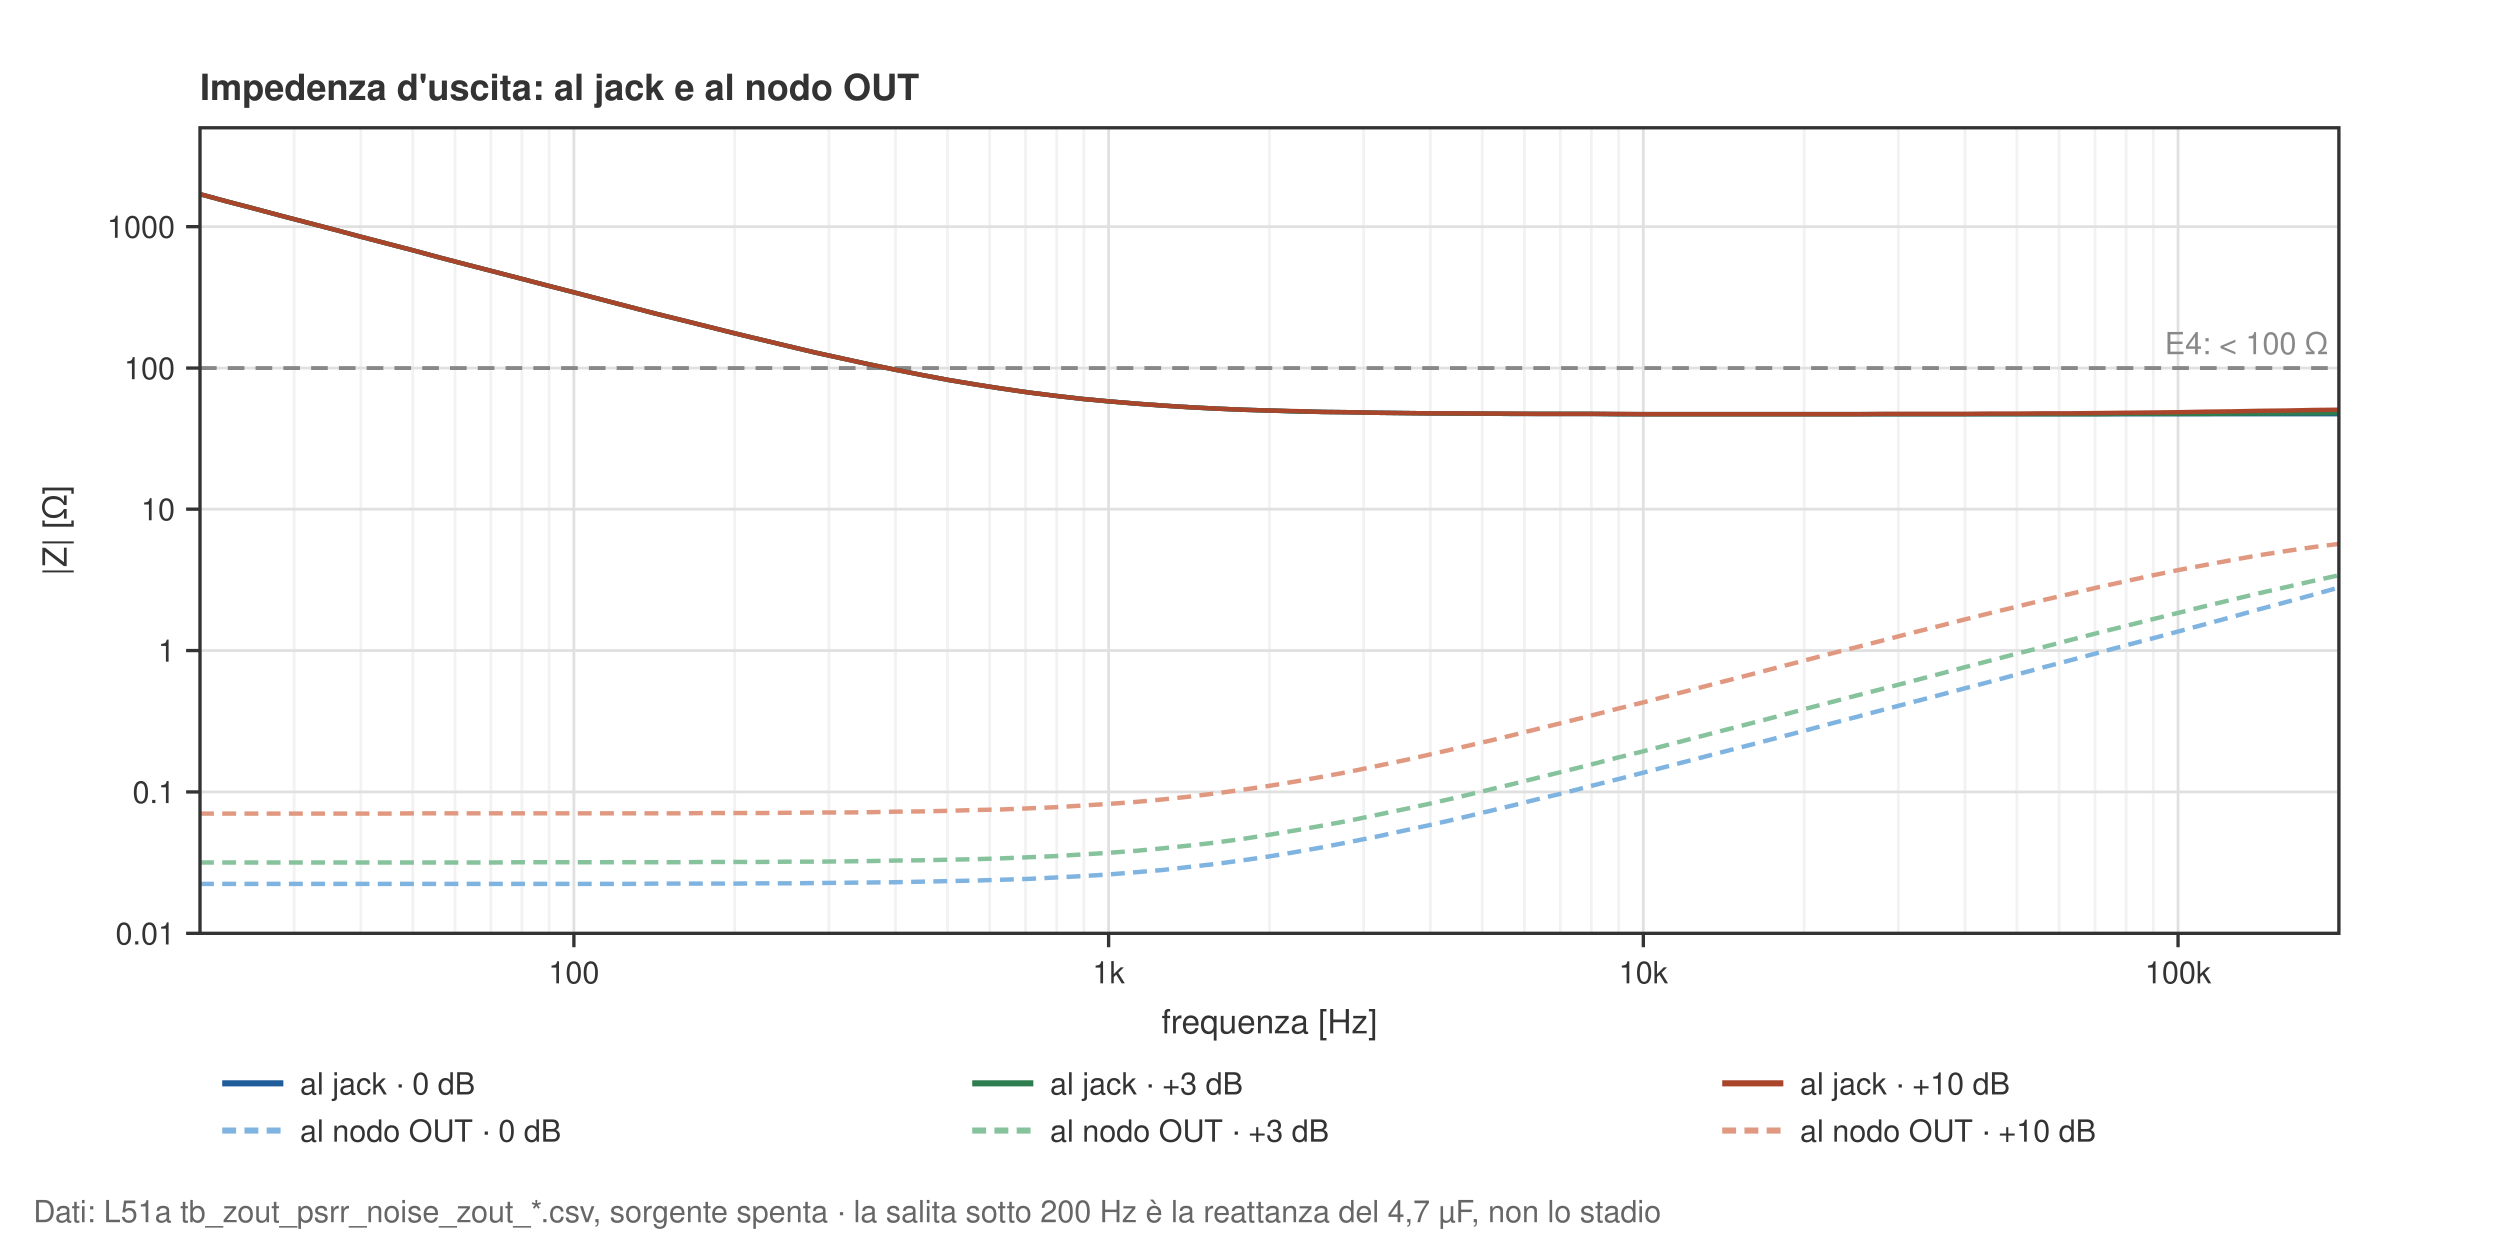
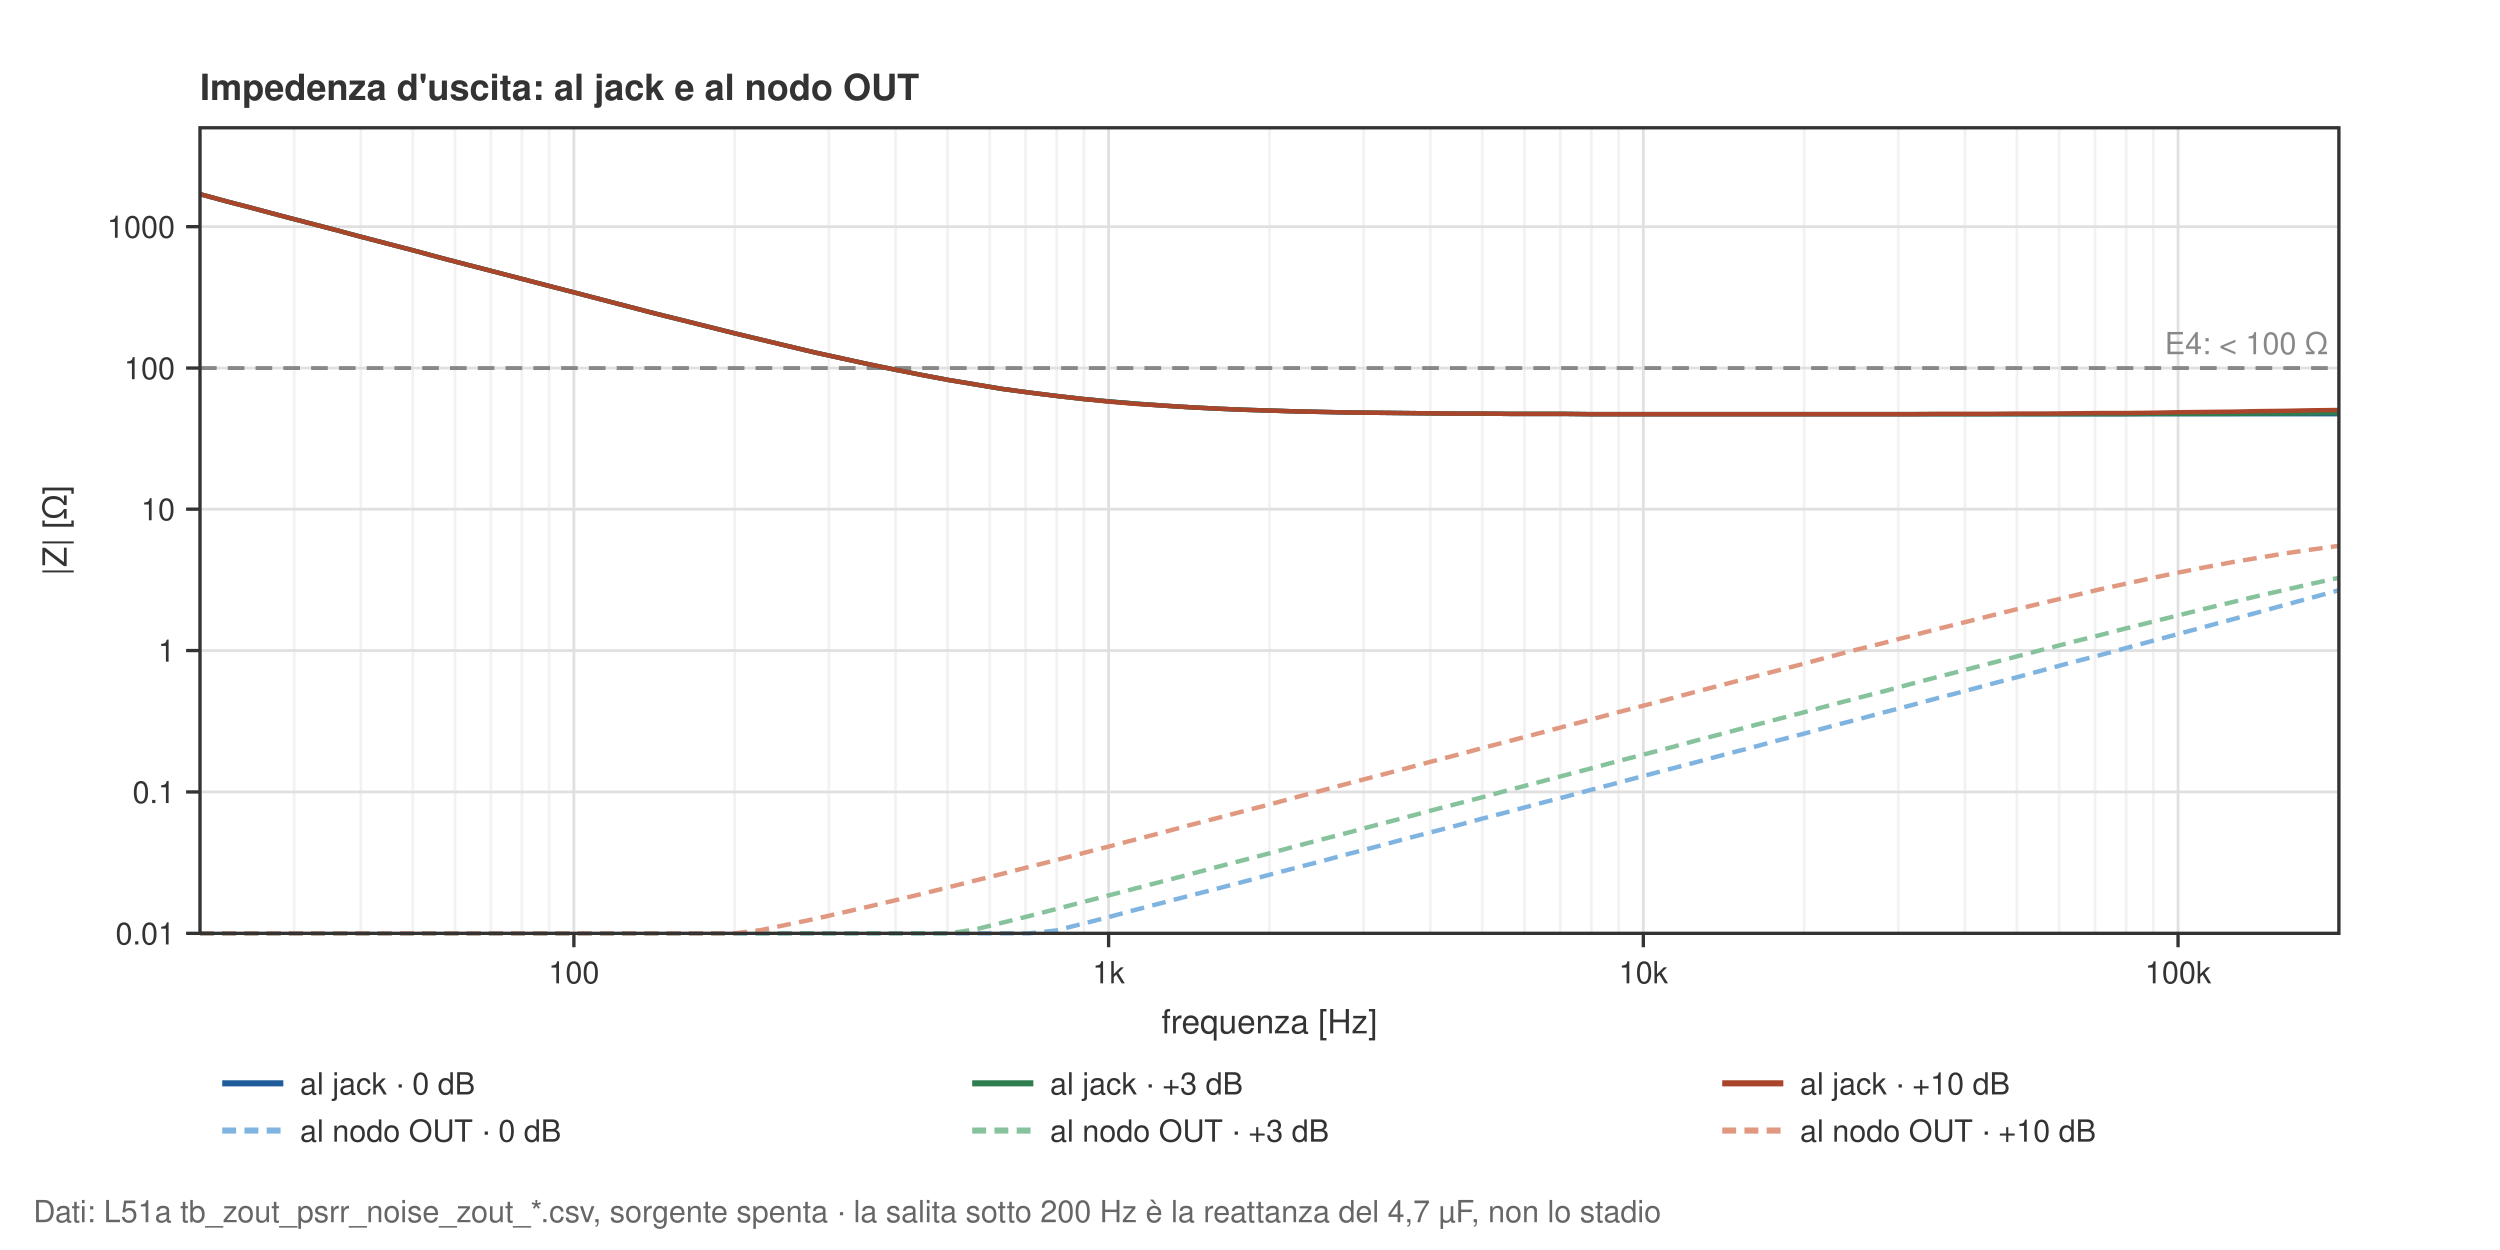
<svg xmlns="http://www.w3.org/2000/svg" width="900" height="450" viewBox="0 0 900 450" font-family="Helvetica, Arial, sans-serif">
  <rect width="900" height="450" fill="#ffffff" />
  <rect x="72" y="46" width="770" height="290" fill="#ffffff" stroke="none" />
  <line x1="72.0" y1="46" x2="72.0" y2="336" stroke="#f2f2f2" stroke-width="1" />
  <line x1="105.9" y1="46" x2="105.9" y2="336" stroke="#f2f2f2" stroke-width="1" />
  <line x1="129.9" y1="46" x2="129.9" y2="336" stroke="#f2f2f2" stroke-width="1" />
  <line x1="148.6" y1="46" x2="148.6" y2="336" stroke="#f2f2f2" stroke-width="1" />
  <line x1="163.8" y1="46" x2="163.8" y2="336" stroke="#f2f2f2" stroke-width="1" />
  <line x1="176.7" y1="46" x2="176.7" y2="336" stroke="#f2f2f2" stroke-width="1" />
  <line x1="187.9" y1="46" x2="187.9" y2="336" stroke="#f2f2f2" stroke-width="1" />
  <line x1="197.7" y1="46" x2="197.7" y2="336" stroke="#f2f2f2" stroke-width="1" />
  <line x1="264.5" y1="46" x2="264.5" y2="336" stroke="#f2f2f2" stroke-width="1" />
  <line x1="298.4" y1="46" x2="298.4" y2="336" stroke="#f2f2f2" stroke-width="1" />
  <line x1="322.4" y1="46" x2="322.4" y2="336" stroke="#f2f2f2" stroke-width="1" />
  <line x1="341.1" y1="46" x2="341.1" y2="336" stroke="#f2f2f2" stroke-width="1" />
  <line x1="356.3" y1="46" x2="356.3" y2="336" stroke="#f2f2f2" stroke-width="1" />
  <line x1="369.2" y1="46" x2="369.2" y2="336" stroke="#f2f2f2" stroke-width="1" />
  <line x1="380.4" y1="46" x2="380.4" y2="336" stroke="#f2f2f2" stroke-width="1" />
  <line x1="390.2" y1="46" x2="390.2" y2="336" stroke="#f2f2f2" stroke-width="1" />
  <line x1="457.0" y1="46" x2="457.0" y2="336" stroke="#f2f2f2" stroke-width="1" />
  <line x1="490.9" y1="46" x2="490.9" y2="336" stroke="#f2f2f2" stroke-width="1" />
  <line x1="514.9" y1="46" x2="514.9" y2="336" stroke="#f2f2f2" stroke-width="1" />
  <line x1="533.6" y1="46" x2="533.6" y2="336" stroke="#f2f2f2" stroke-width="1" />
  <line x1="548.8" y1="46" x2="548.8" y2="336" stroke="#f2f2f2" stroke-width="1" />
  <line x1="561.7" y1="46" x2="561.7" y2="336" stroke="#f2f2f2" stroke-width="1" />
  <line x1="572.9" y1="46" x2="572.9" y2="336" stroke="#f2f2f2" stroke-width="1" />
  <line x1="582.7" y1="46" x2="582.7" y2="336" stroke="#f2f2f2" stroke-width="1" />
  <line x1="649.5" y1="46" x2="649.5" y2="336" stroke="#f2f2f2" stroke-width="1" />
  <line x1="683.4" y1="46" x2="683.4" y2="336" stroke="#f2f2f2" stroke-width="1" />
  <line x1="707.4" y1="46" x2="707.4" y2="336" stroke="#f2f2f2" stroke-width="1" />
  <line x1="726.1" y1="46" x2="726.1" y2="336" stroke="#f2f2f2" stroke-width="1" />
  <line x1="741.3" y1="46" x2="741.3" y2="336" stroke="#f2f2f2" stroke-width="1" />
  <line x1="754.2" y1="46" x2="754.2" y2="336" stroke="#f2f2f2" stroke-width="1" />
  <line x1="765.4" y1="46" x2="765.4" y2="336" stroke="#f2f2f2" stroke-width="1" />
  <line x1="775.2" y1="46" x2="775.2" y2="336" stroke="#f2f2f2" stroke-width="1" />
  <line x1="842.0" y1="46" x2="842.0" y2="336" stroke="#f2f2f2" stroke-width="1" />
  <line x1="206.6" y1="46" x2="206.6" y2="336" stroke="#e0e0e0" stroke-width="1" />
  <line x1="399.1" y1="46" x2="399.1" y2="336" stroke="#e0e0e0" stroke-width="1" />
  <line x1="591.6" y1="46" x2="591.6" y2="336" stroke="#e0e0e0" stroke-width="1" />
  <line x1="784.1" y1="46" x2="784.1" y2="336" stroke="#e0e0e0" stroke-width="1" />
  <line x1="72" y1="336.0" x2="842" y2="336.0" stroke="#e0e0e0" stroke-width="1" />
  <line x1="72" y1="285.1" x2="842" y2="285.1" stroke="#e0e0e0" stroke-width="1" />
  <line x1="72" y1="234.2" x2="842" y2="234.2" stroke="#e0e0e0" stroke-width="1" />
  <line x1="72" y1="183.3" x2="842" y2="183.3" stroke="#e0e0e0" stroke-width="1" />
  <line x1="72" y1="132.5" x2="842" y2="132.5" stroke="#e0e0e0" stroke-width="1" />
  <line x1="72" y1="81.6" x2="842" y2="81.6" stroke="#e0e0e0" stroke-width="1" />
  <line x1="72" y1="132.5" x2="842" y2="132.5" stroke="#888888" stroke-width="1.4" stroke-dasharray="6,4" />
  <text x="838" y="127.5" text-anchor="end" font-size="11" fill="#888888">E4: &lt; 100 Ω</text>
-   <polyline points="72.0,69.9 81.6,72.5 91.2,75.0 100.9,77.6 110.5,80.1 120.1,82.6 129.8,85.2 139.4,87.7 149.0,90.2 158.6,92.8 168.2,95.3 177.9,97.8 187.5,100.3 197.1,102.8 206.8,105.3 216.4,107.8 226.0,110.3 235.6,112.8 245.3,115.2 254.9,117.6 264.5,120.0 274.1,122.3 283.7,124.6 293.4,126.9 303.0,129.0 312.6,131.1 322.3,133.1 331.9,135.0 341.5,136.8 351.1,138.4 360.7,139.9 370.4,141.3 380.0,142.5 389.6,143.6 399.3,144.5 408.9,145.3 418.5,146.0 428.1,146.6 437.8,147.1 447.4,147.5 457.0,147.8 466.6,148.1 476.2,148.3 485.9,148.4 495.5,148.6 505.1,148.7 514.8,148.8 524.4,148.9 534.0,148.9 543.6,149.0 553.2,149.0 562.9,149.0 572.5,149.0 582.1,149.1 591.8,149.1 601.4,149.1 611.0,149.1 620.6,149.1 630.3,149.1 639.9,149.1 649.5,149.1 659.1,149.1 668.7,149.1 678.4,149.1 688.0,149.1 697.6,149.1 707.3,149.1 716.9,149.1 726.5,149.1 736.1,149.1 745.7,149.1 755.4,149.1 765.0,149.1 774.6,149.1 784.3,149.1 793.9,149.1 803.5,149.1 813.1,149.1 822.8,149.1 832.4,149.1 842.0,149.1" fill="none" stroke="#1f5c99" stroke-width="1.6" stroke-linejoin="round" />
-   <polyline points="72.0,318.2 81.6,318.2 91.2,318.2 100.9,318.2 110.5,318.2 120.1,318.2 129.8,318.2 139.4,318.2 149.0,318.2 158.6,318.2 168.2,318.2 177.9,318.2 187.5,318.2 197.1,318.2 206.8,318.2 216.4,318.2 226.0,318.2 235.6,318.1 245.3,318.1 254.9,318.1 264.5,318.1 274.1,318.0 283.7,318.0 293.4,317.9 303.0,317.8 312.6,317.7 322.3,317.6 331.9,317.4 341.5,317.2 351.1,317.0 360.7,316.7 370.4,316.4 380.0,315.9 389.6,315.4 399.3,314.8 408.9,314.0 418.5,313.2 428.1,312.1 437.8,311.0 447.4,309.7 457.0,308.3 466.6,306.7 476.2,305.0 485.9,303.1 495.5,301.2 505.1,299.1 514.8,297.0 524.4,294.8 534.0,292.5 543.6,290.2 553.2,287.8 562.9,285.5 572.5,283.0 582.1,280.6 591.8,278.1 601.4,275.6 611.0,273.1 620.6,270.6 630.3,268.1 639.9,265.6 649.5,263.1 659.1,260.5 668.7,258.0 678.4,255.4 688.0,252.9 697.6,250.4 707.3,247.8 716.9,245.3 726.5,242.7 736.1,240.1 745.7,237.6 755.4,235.0 765.0,232.4 774.6,229.9 784.3,227.3 793.9,224.7 803.5,222.1 813.1,219.4 822.8,216.8 832.4,214.2 842.0,211.5" fill="none" stroke="#7fb3e0" stroke-width="1.6" stroke-dasharray="5,3" stroke-linejoin="round" />
-   <polyline points="72.0,69.9 81.6,72.5 91.2,75.0 100.9,77.6 110.5,80.1 120.1,82.6 129.8,85.2 139.4,87.7 149.0,90.2 158.6,92.8 168.2,95.3 177.9,97.8 187.5,100.3 197.1,102.8 206.8,105.3 216.4,107.8 226.0,110.3 235.6,112.8 245.3,115.2 254.9,117.6 264.5,120.0 274.1,122.3 283.7,124.6 293.4,126.9 303.0,129.0 312.6,131.1 322.3,133.1 331.9,135.0 341.5,136.8 351.1,138.4 360.7,139.9 370.4,141.3 380.0,142.5 389.6,143.6 399.3,144.5 408.9,145.3 418.5,146.0 428.1,146.6 437.8,147.1 447.4,147.5 457.0,147.8 466.6,148.1 476.2,148.3 485.9,148.4 495.5,148.6 505.1,148.7 514.8,148.8 524.4,148.9 534.0,148.9 543.6,149.0 553.2,149.0 562.9,149.0 572.5,149.0 582.1,149.1 591.8,149.1 601.4,149.1 611.0,149.1 620.6,149.1 630.3,149.1 639.9,149.1 649.5,149.1 659.1,149.1 668.7,149.1 678.4,149.1 688.0,149.1 697.6,149.1 707.3,149.1 716.9,149.1 726.5,149.1 736.1,149.1 745.7,149.1 755.4,149.1 765.0,149.0 774.6,149.0 784.3,149.0 793.9,149.0 803.5,148.9 813.1,148.9 822.8,148.8 832.4,148.8 842.0,148.7" fill="none" stroke="#2e7d4f" stroke-width="1.6" stroke-linejoin="round" />
-   <polyline points="72.0,310.5 81.6,310.5 91.2,310.5 100.9,310.5 110.5,310.5 120.1,310.5 129.8,310.5 139.4,310.5 149.0,310.5 158.6,310.5 168.2,310.5 177.9,310.5 187.5,310.4 197.1,310.4 206.8,310.4 216.4,310.4 226.0,310.4 235.6,310.4 245.3,310.4 254.9,310.3 264.5,310.3 274.1,310.3 283.7,310.2 293.4,310.2 303.0,310.1 312.6,310.0 322.3,309.8 331.9,309.7 341.5,309.5 351.1,309.3 360.7,309.0 370.4,308.6 380.0,308.2 389.6,307.6 399.3,307.0 408.9,306.3 418.5,305.4 428.1,304.4 437.8,303.3 447.4,302.0 457.0,300.5 466.6,298.9 476.2,297.2 485.9,295.4 495.5,293.4 505.1,291.4 514.8,289.3 524.4,287.1 534.0,284.8 543.6,282.5 553.2,280.1 562.9,277.7 572.5,275.3 582.1,272.8 591.8,270.4 601.4,267.9 611.0,265.4 620.6,262.9 630.3,260.4 639.9,257.9 649.5,255.3 659.1,252.8 668.7,250.3 678.4,247.8 688.0,245.3 697.6,242.8 707.3,240.2 716.9,237.7 726.5,235.2 736.1,232.8 745.7,230.3 755.4,227.8 765.0,225.4 774.6,223.0 784.3,220.6 793.9,218.2 803.5,215.9 813.1,213.6 822.8,211.4 832.4,209.2 842.0,207.1" fill="none" stroke="#86c29c" stroke-width="1.6" stroke-dasharray="5,3" stroke-linejoin="round" />
-   <polyline points="72.0,69.9 81.6,72.5 91.2,75.0 100.9,77.6 110.5,80.1 120.1,82.6 129.8,85.2 139.4,87.7 149.0,90.2 158.6,92.8 168.2,95.3 177.9,97.8 187.5,100.3 197.1,102.8 206.8,105.3 216.4,107.8 226.0,110.3 235.6,112.8 245.3,115.2 254.9,117.6 264.5,120.0 274.1,122.3 283.7,124.6 293.4,126.9 303.0,129.0 312.6,131.1 322.3,133.1 331.9,135.0 341.5,136.8 351.1,138.4 360.7,139.9 370.4,141.3 380.0,142.5 389.6,143.6 399.3,144.5 408.9,145.3 418.5,146.0 428.1,146.6 437.8,147.1 447.4,147.5 457.0,147.8 466.6,148.0 476.2,148.3 485.9,148.4 495.5,148.6 505.1,148.7 514.8,148.8 524.4,148.8 534.0,148.9 543.6,148.9 553.2,149.0 562.9,149.0 572.5,149.0 582.1,149.0 591.8,149.1 601.4,149.1 611.0,149.1 620.6,149.1 630.3,149.1 639.9,149.1 649.5,149.1 659.1,149.1 668.7,149.1 678.4,149.0 688.0,149.0 697.6,149.0 707.3,149.0 716.9,148.9 726.5,148.9 736.1,148.8 745.7,148.8 755.4,148.7 765.0,148.6 774.6,148.5 784.3,148.4 793.9,148.2 803.5,148.1 813.1,147.9 822.8,147.8 832.4,147.6 842.0,147.5" fill="none" stroke="#a8452a" stroke-width="1.6" stroke-linejoin="round" />
-   <polyline points="72.0,292.9 81.6,292.9 91.2,292.9 100.9,292.9 110.5,292.9 120.1,292.9 129.8,292.9 139.4,292.9 149.0,292.8 158.6,292.8 168.2,292.8 177.9,292.8 187.5,292.8 197.1,292.8 206.8,292.8 216.4,292.8 226.0,292.8 235.6,292.8 245.3,292.8 254.9,292.7 264.5,292.7 274.1,292.7 283.7,292.6 293.4,292.5 303.0,292.5 312.6,292.4 322.3,292.2 331.9,292.1 341.5,291.9 351.1,291.6 360.7,291.4 370.4,291.0 380.0,290.6 389.6,290.0 399.3,289.4 408.9,288.7 418.5,287.8 428.1,286.8 437.8,285.6 447.4,284.3 457.0,282.9 466.6,281.3 476.2,279.6 485.9,277.8 495.5,275.8 505.1,273.8 514.8,271.6 524.4,269.4 534.0,267.2 543.6,264.9 553.2,262.5 562.9,260.1 572.5,257.7 582.1,255.2 591.8,252.8 601.4,250.3 611.0,247.8 620.6,245.3 630.3,242.8 639.9,240.3 649.5,237.8 659.1,235.3 668.7,232.9 678.4,230.4 688.0,227.9 697.6,225.5 707.3,223.0 716.9,220.6 726.5,218.3 736.1,215.9 745.7,213.7 755.4,211.4 765.0,209.3 774.6,207.2 784.3,205.2 793.9,203.4 803.5,201.6 813.1,199.9 822.8,198.4 832.4,197.0 842.0,195.8" fill="none" stroke="#e09880" stroke-width="1.6" stroke-dasharray="5,3" stroke-linejoin="round" />
+   <polyline points="72.0,69.9 81.6,72.5 91.2,75.0 100.9,77.6 110.5,80.1 120.1,82.6 129.8,85.2 139.4,87.7 149.0,90.2 158.6,92.8 168.2,95.3 177.9,97.8 187.5,100.3 197.1,102.8 206.8,105.3 216.4,107.8 226.0,110.3 235.6,112.8 245.3,115.2 254.9,117.6 264.5,120.0 274.1,122.3 283.7,124.6 293.4,126.9 303.0,129.0 312.6,131.1 322.3,133.1 331.9,135.0 341.5,136.8 351.1,138.4 360.7,140.0 370.4,141.3 380.0,142.5 389.6,143.6 399.3,144.5 408.9,145.3 418.5,146.0 428.1,146.6 437.8,147.1 447.4,147.5 457.0,147.8 466.6,148.1 476.2,148.3 485.9,148.5 495.5,148.6 505.1,148.7 514.8,148.8 524.4,148.9 534.0,148.9 543.6,149.0 553.2,149.0 562.9,149.0 572.5,149.1 582.1,149.1 591.8,149.1 601.4,149.1 611.0,149.1 620.6,149.1 630.3,149.1 639.9,149.1 649.5,149.1 659.1,149.1 668.7,149.1 678.4,149.1 688.0,149.1 697.6,149.1 707.3,149.1 716.9,149.1 726.5,149.1 736.1,149.1 745.7,149.1 755.4,149.1 765.0,149.1 774.6,149.1 784.3,149.1 793.9,149.1 803.5,149.1 813.1,149.1 822.8,149.1 832.4,149.1 842.0,149.1" fill="none" stroke="#1f5c99" stroke-width="1.6" stroke-linejoin="round" />
+   <polyline points="72.0,336.0 81.6,336.0 91.2,336.0 100.9,336.0 110.5,336.0 120.1,336.0 129.8,336.0 139.4,336.0 149.0,336.0 158.6,336.0 168.2,336.0 177.9,336.0 187.5,336.0 197.1,336.0 206.8,336.0 216.4,336.0 226.0,336.0 235.6,336.0 245.3,336.0 254.9,336.0 264.5,336.0 274.1,336.0 283.7,336.0 293.4,336.0 303.0,336.0 312.6,336.0 322.3,336.0 331.9,336.0 341.5,336.0 351.1,336.0 360.7,336.0 370.4,336.0 380.0,335.0 389.6,332.6 399.3,330.1 408.9,327.5 418.5,325.0 428.1,322.5 437.8,320.0 447.4,317.5 457.0,314.9 466.6,312.4 476.2,309.9 485.9,307.3 495.5,304.8 505.1,302.2 514.8,299.7 524.4,297.2 534.0,294.6 543.6,292.1 553.2,289.5 562.9,287.0 572.5,284.4 582.1,281.9 591.8,279.3 601.4,276.8 611.0,274.3 620.6,271.7 630.3,269.2 639.9,266.6 649.5,264.1 659.1,261.5 668.7,259.0 678.4,256.4 688.0,253.9 697.6,251.3 707.3,248.8 716.9,246.2 726.5,243.7 736.1,241.1 745.7,238.5 755.4,236.0 765.0,233.4 774.6,230.8 784.3,228.2 793.9,225.6 803.5,223.0 813.1,220.4 822.8,217.7 832.4,215.1 842.0,212.5" fill="none" stroke="#7fb3e0" stroke-width="1.6" stroke-dasharray="5,3" stroke-linejoin="round" />
+   <polyline points="72.0,69.9 81.6,72.5 91.2,75.0 100.9,77.6 110.5,80.1 120.1,82.6 129.8,85.2 139.4,87.7 149.0,90.2 158.6,92.8 168.2,95.3 177.9,97.8 187.5,100.3 197.1,102.8 206.8,105.3 216.4,107.8 226.0,110.3 235.6,112.8 245.3,115.2 254.9,117.6 264.5,120.0 274.1,122.3 283.7,124.6 293.4,126.9 303.0,129.0 312.6,131.1 322.3,133.1 331.9,135.0 341.5,136.8 351.1,138.4 360.7,140.0 370.4,141.3 380.0,142.5 389.6,143.6 399.3,144.5 408.9,145.3 418.5,146.0 428.1,146.6 437.8,147.1 447.4,147.5 457.0,147.8 466.6,148.1 476.2,148.3 485.9,148.5 495.5,148.6 505.1,148.7 514.8,148.8 524.4,148.9 534.0,148.9 543.6,149.0 553.2,149.0 562.9,149.0 572.5,149.1 582.1,149.1 591.8,149.1 601.4,149.1 611.0,149.1 620.6,149.1 630.3,149.1 639.9,149.1 649.5,149.1 659.1,149.1 668.7,149.1 678.4,149.1 688.0,149.1 697.6,149.1 707.3,149.1 716.9,149.1 726.5,149.1 736.1,149.1 745.7,149.1 755.4,149.1 765.0,149.1 774.6,149.0 784.3,149.0 793.9,149.0 803.5,149.0 813.1,148.9 822.8,148.9 832.4,148.8 842.0,148.7" fill="none" stroke="#2e7d4f" stroke-width="1.6" stroke-linejoin="round" />
+   <polyline points="72.0,336.0 81.6,336.0 91.2,336.0 100.9,336.0 110.5,336.0 120.1,336.0 129.8,336.0 139.4,336.0 149.0,336.0 158.6,336.0 168.2,336.0 177.9,336.0 187.5,336.0 197.1,336.0 206.8,336.0 216.4,336.0 226.0,336.0 235.6,336.0 245.3,336.0 254.9,336.0 264.5,336.0 274.1,336.0 283.7,336.0 293.4,336.0 303.0,336.0 312.6,336.0 322.3,336.0 331.9,336.0 341.5,336.0 351.1,334.6 360.7,332.2 370.4,329.8 380.0,327.3 389.6,324.8 399.3,322.3 408.9,319.8 418.5,317.3 428.1,314.8 437.8,312.2 447.4,309.7 457.0,307.2 466.6,304.6 476.2,302.1 485.9,299.6 495.5,297.0 505.1,294.5 514.8,291.9 524.4,289.4 534.0,286.9 543.6,284.3 553.2,281.8 562.9,279.2 572.5,276.7 582.1,274.1 591.8,271.6 601.4,269.1 611.0,266.5 620.6,264.0 630.3,261.4 639.9,258.9 649.5,256.4 659.1,253.8 668.7,251.3 678.4,248.8 688.0,246.2 697.6,243.7 707.3,241.2 716.9,238.7 726.5,236.2 736.1,233.7 745.7,231.2 755.4,228.8 765.0,226.3 774.6,223.9 784.3,221.5 793.9,219.1 803.5,216.8 813.1,214.5 822.8,212.3 832.4,210.1 842.0,208.0" fill="none" stroke="#86c29c" stroke-width="1.6" stroke-dasharray="5,3" stroke-linejoin="round" />
+   <polyline points="72.0,69.9 81.6,72.5 91.2,75.0 100.9,77.6 110.5,80.1 120.1,82.6 129.8,85.2 139.4,87.7 149.0,90.2 158.6,92.8 168.2,95.3 177.9,97.8 187.5,100.3 197.1,102.8 206.8,105.3 216.4,107.8 226.0,110.3 235.6,112.8 245.3,115.2 254.9,117.6 264.5,120.0 274.1,122.3 283.7,124.6 293.4,126.9 303.0,129.0 312.6,131.1 322.3,133.1 331.9,135.0 341.5,136.8 351.1,138.4 360.7,140.0 370.4,141.3 380.0,142.5 389.6,143.6 399.3,144.6 408.9,145.4 418.5,146.0 428.1,146.6 437.8,147.1 447.4,147.5 457.0,147.8 466.6,148.1 476.2,148.3 485.9,148.5 495.5,148.6 505.1,148.7 514.8,148.8 524.4,148.9 534.0,148.9 543.6,149.0 553.2,149.0 562.9,149.0 572.5,149.1 582.1,149.1 591.8,149.1 601.4,149.1 611.0,149.1 620.6,149.1 630.3,149.1 639.9,149.1 649.5,149.1 659.1,149.1 668.7,149.1 678.4,149.1 688.0,149.1 697.6,149.0 707.3,149.0 716.9,149.0 726.5,148.9 736.1,148.9 745.7,148.8 755.4,148.7 765.0,148.7 774.6,148.6 784.3,148.4 793.9,148.3 803.5,148.2 813.1,148.0 822.8,147.9 832.4,147.7 842.0,147.6" fill="none" stroke="#a8452a" stroke-width="1.6" stroke-linejoin="round" />
+   <polyline points="72.0,336.0 81.6,336.0 91.2,336.0 100.9,336.0 110.5,336.0 120.1,336.0 129.8,336.0 139.4,336.0 149.0,336.0 158.6,336.0 168.2,336.0 177.9,336.0 187.5,336.0 197.1,336.0 206.8,336.0 216.4,336.0 226.0,336.0 235.6,336.0 245.3,336.0 254.9,336.0 264.5,336.0 274.1,334.8 283.7,332.8 293.4,330.8 303.0,328.6 312.6,326.4 322.3,324.1 331.9,321.8 341.5,319.4 351.1,317.0 360.7,314.6 370.4,312.1 380.0,309.7 389.6,307.2 399.3,304.7 408.9,302.2 418.5,299.7 428.1,297.1 437.8,294.6 447.4,292.1 457.0,289.6 466.6,287.0 476.2,284.5 485.9,281.9 495.5,279.4 505.1,276.9 514.8,274.3 524.4,271.8 534.0,269.2 543.6,266.7 553.2,264.2 562.9,261.6 572.5,259.1 582.1,256.5 591.8,254.0 601.4,251.5 611.0,248.9 620.6,246.4 630.3,243.9 639.9,241.4 649.5,238.9 659.1,236.3 668.7,233.8 678.4,231.4 688.0,228.9 697.6,226.4 707.3,224.0 716.9,221.6 726.5,219.2 736.1,216.9 745.7,214.6 755.4,212.3 765.0,210.2 774.6,208.1 784.3,206.1 793.9,204.2 803.5,202.4 813.1,200.8 822.8,199.2 832.4,197.8 842.0,196.5" fill="none" stroke="#e09880" stroke-width="1.6" stroke-dasharray="5,3" stroke-linejoin="round" />
  <rect x="72" y="46" width="770" height="290" fill="none" stroke="#333333" stroke-width="1.2" />
  <line x1="206.6" y1="336" x2="206.6" y2="341" stroke="#333333" stroke-width="1.2" />
  <text x="206.6" y="354" text-anchor="middle" font-size="11" fill="#333333">100</text>
  <line x1="399.1" y1="336" x2="399.1" y2="341" stroke="#333333" stroke-width="1.2" />
  <text x="399.1" y="354" text-anchor="middle" font-size="11" fill="#333333">1k</text>
  <line x1="591.6" y1="336" x2="591.6" y2="341" stroke="#333333" stroke-width="1.2" />
  <text x="591.6" y="354" text-anchor="middle" font-size="11" fill="#333333">10k</text>
  <line x1="784.1" y1="336" x2="784.1" y2="341" stroke="#333333" stroke-width="1.2" />
  <text x="784.1" y="354" text-anchor="middle" font-size="11" fill="#333333">100k</text>
  <line x1="67" y1="336.0" x2="72" y2="336.0" stroke="#333333" stroke-width="1.2" />
  <text x="63" y="340.0" text-anchor="end" font-size="11" fill="#333333">0.01</text>
  <line x1="67" y1="285.1" x2="72" y2="285.1" stroke="#333333" stroke-width="1.2" />
  <text x="63" y="289.1" text-anchor="end" font-size="11" fill="#333333">0.1</text>
  <line x1="67" y1="234.2" x2="72" y2="234.2" stroke="#333333" stroke-width="1.2" />
  <text x="63" y="238.2" text-anchor="end" font-size="11" fill="#333333">1</text>
  <line x1="67" y1="183.3" x2="72" y2="183.3" stroke="#333333" stroke-width="1.2" />
  <text x="63" y="187.3" text-anchor="end" font-size="11" fill="#333333">10</text>
  <line x1="67" y1="132.5" x2="72" y2="132.5" stroke="#333333" stroke-width="1.2" />
  <text x="63" y="136.5" text-anchor="end" font-size="11" fill="#333333">100</text>
  <line x1="67" y1="81.6" x2="72" y2="81.6" stroke="#333333" stroke-width="1.2" />
  <text x="63" y="85.6" text-anchor="end" font-size="11" fill="#333333">1000</text>
  <text x="24" y="191.0" text-anchor="middle" font-size="12" fill="#333333" transform="rotate(-90 24 191.0)">|Z| [Ω]</text>
  <text x="457.0" y="372" text-anchor="middle" font-size="12" fill="#333333">frequenza [Hz]</text>
  <text x="72" y="36" font-size="13" font-weight="600" fill="#333333">Impedenza d'uscita: al jack e al nodo OUT</text>
  <line x1="80" y1="390" x2="102" y2="390" stroke="#1f5c99" stroke-width="2.2" />
  <text x="108" y="394" font-size="11" fill="#333333">al jack · 0 dB</text>
  <line x1="80" y1="407" x2="102" y2="407" stroke="#7fb3e0" stroke-width="2.2" stroke-dasharray="5,3" />
  <text x="108" y="411" font-size="11" fill="#333333">al nodo OUT · 0 dB</text>
  <line x1="350" y1="390" x2="372" y2="390" stroke="#2e7d4f" stroke-width="2.2" />
  <text x="378" y="394" font-size="11" fill="#333333">al jack · +3 dB</text>
  <line x1="350" y1="407" x2="372" y2="407" stroke="#86c29c" stroke-width="2.2" stroke-dasharray="5,3" />
  <text x="378" y="411" font-size="11" fill="#333333">al nodo OUT · +3 dB</text>
  <line x1="620" y1="390" x2="642" y2="390" stroke="#a8452a" stroke-width="2.2" />
  <text x="648" y="394" font-size="11" fill="#333333">al jack · +10 dB</text>
  <line x1="620" y1="407" x2="642" y2="407" stroke="#e09880" stroke-width="2.2" stroke-dasharray="5,3" />
  <text x="648" y="411" font-size="11" fill="#333333">al nodo OUT · +10 dB</text>
  <text x="12" y="440" font-size="11" fill="#666666">Dati: L51a tb_zout_psrr_noise_zout_*.csv, sorgente spenta · la salita sotto 200 Hz è la reattanza del 4,7 µF, non lo stadio</text>
</svg>
